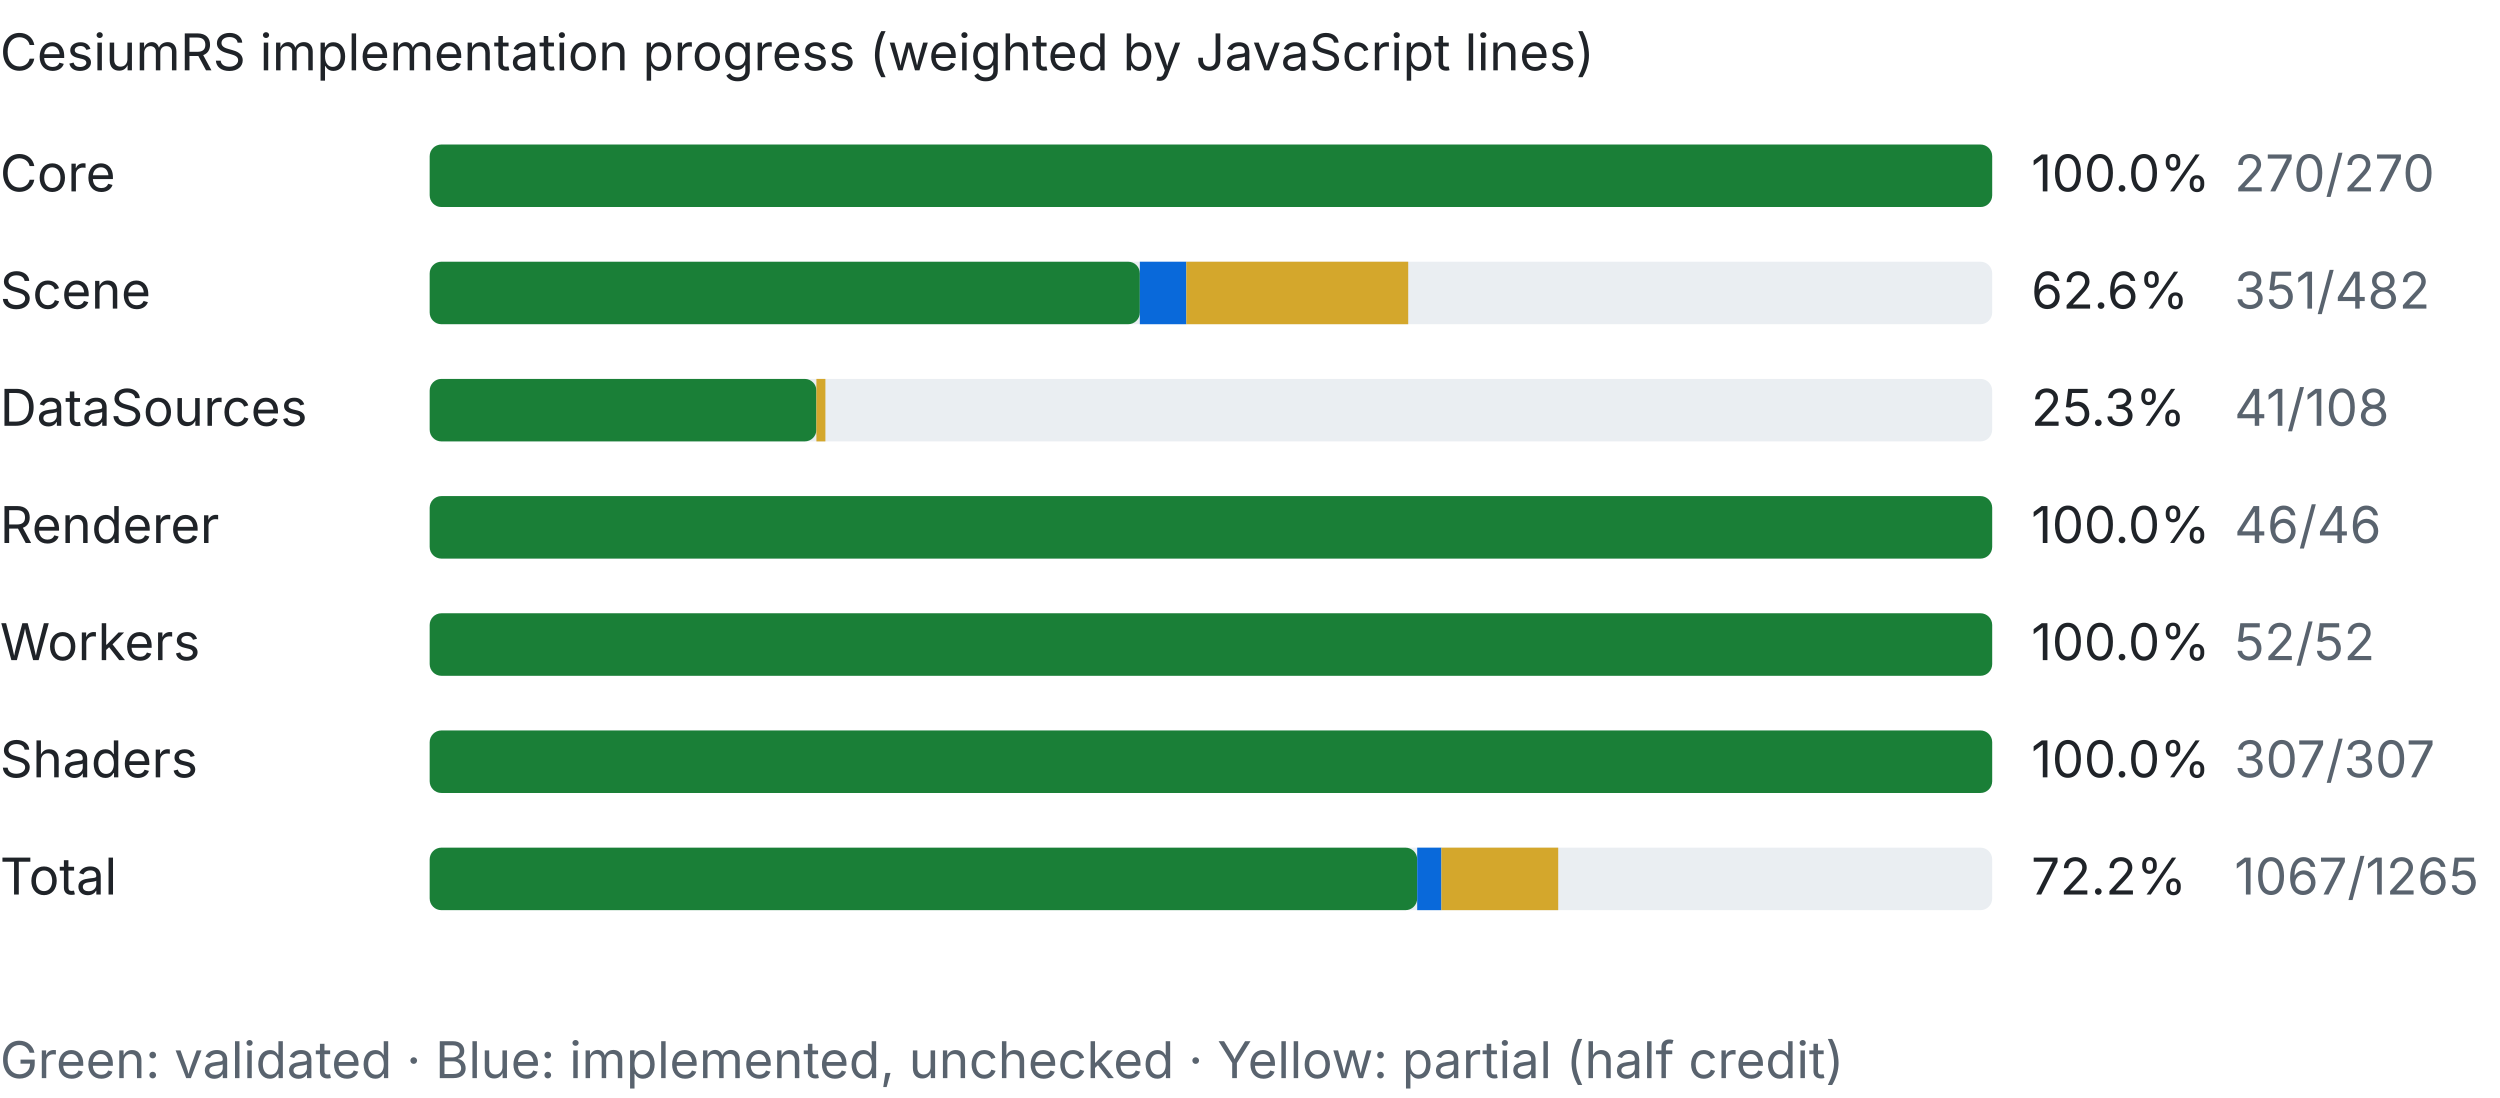
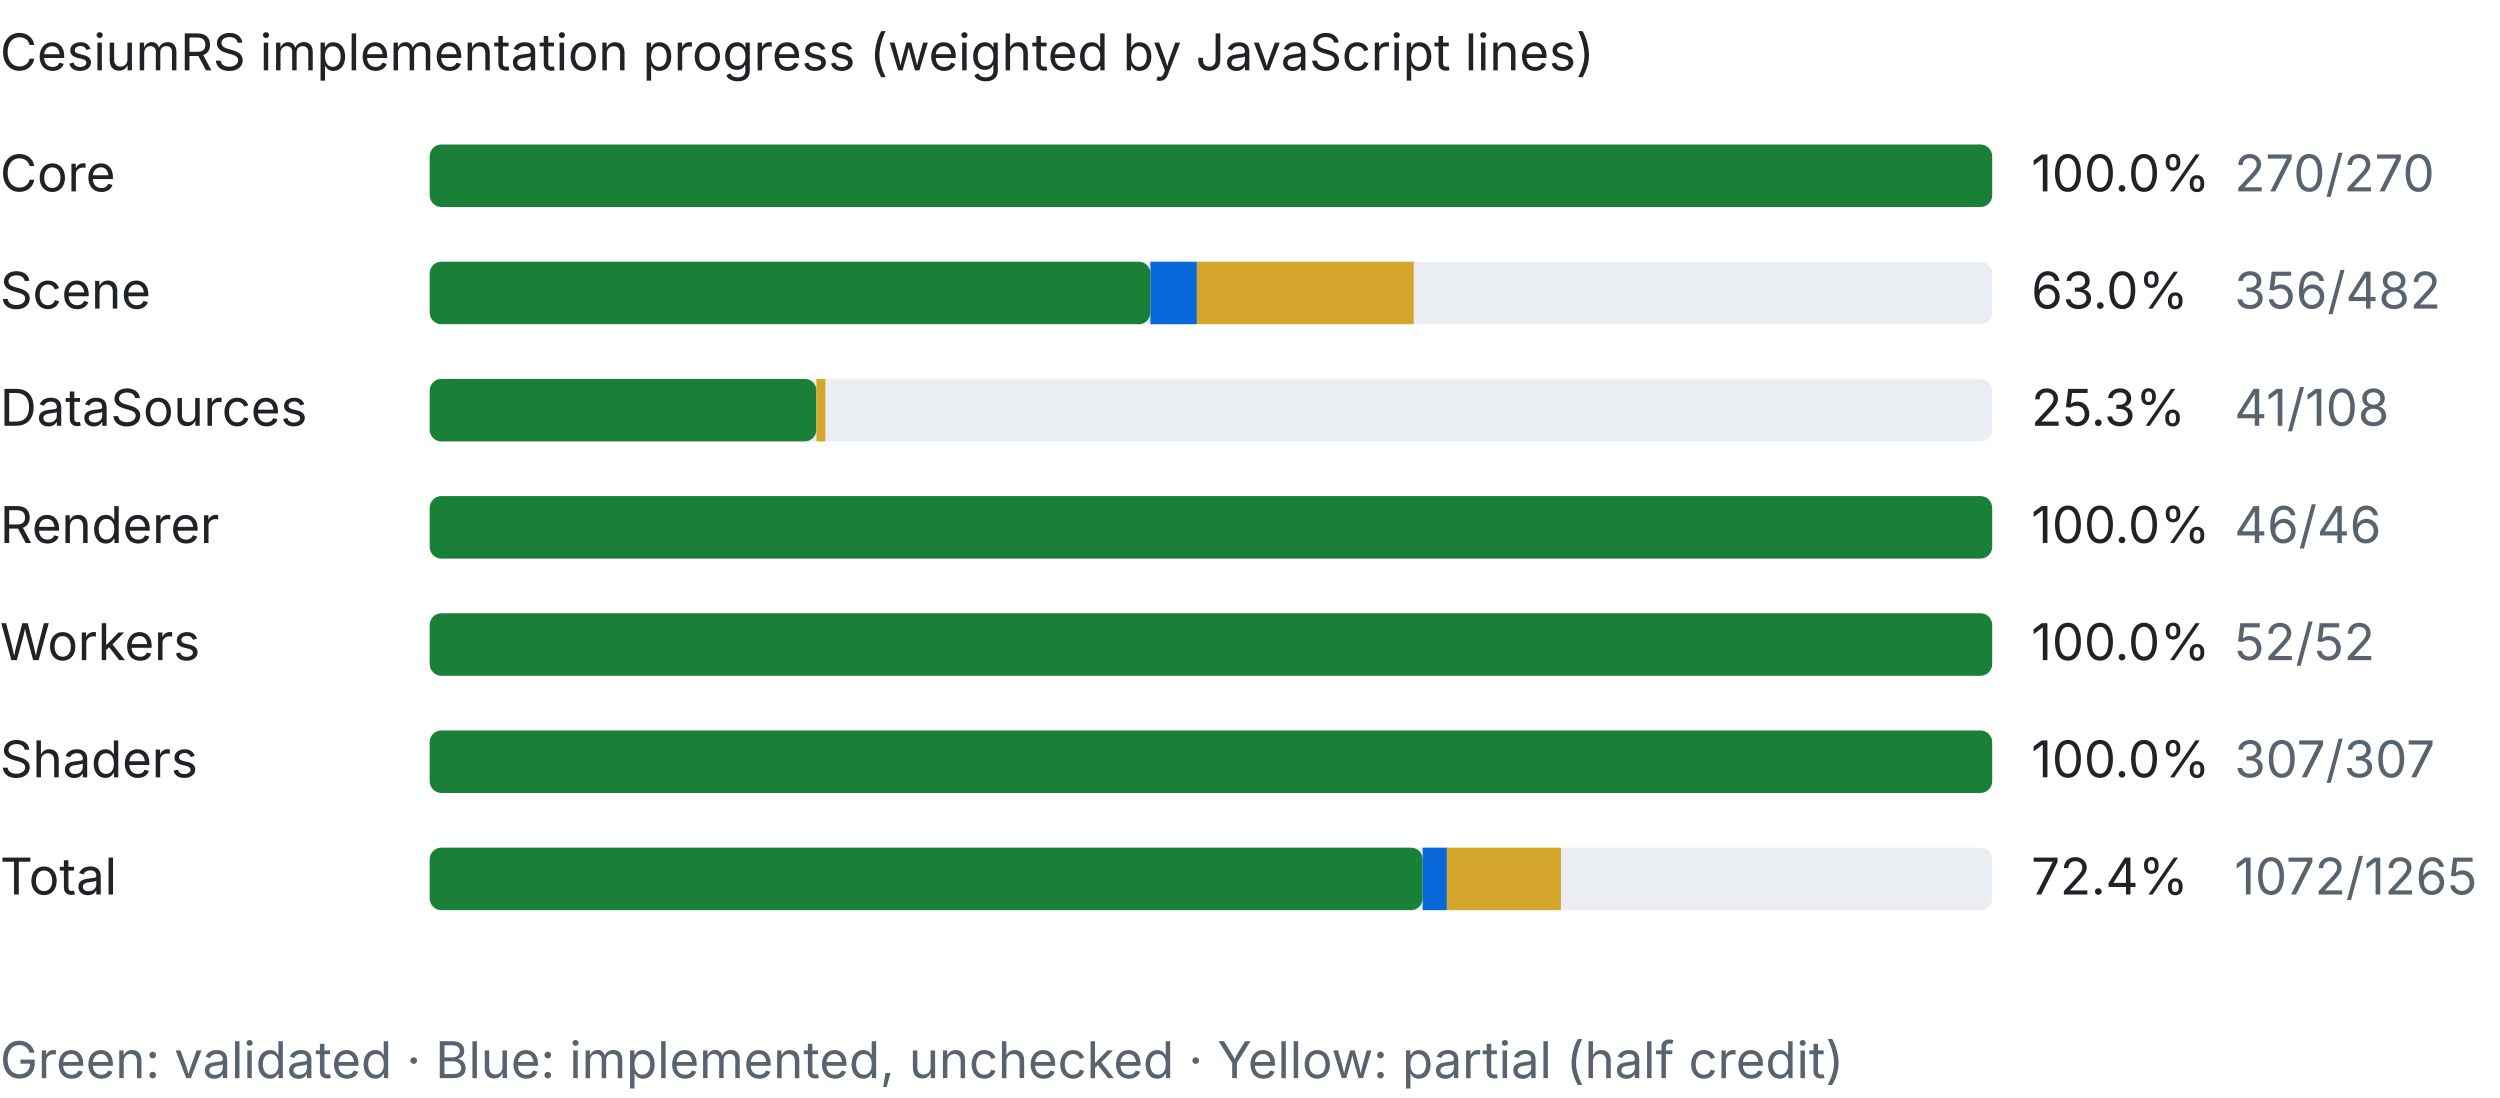
<svg xmlns="http://www.w3.org/2000/svg" width="640" height="281" viewBox="0 0 640 281">
  <style>text{font:13px system-ui,-apple-system,Segoe UI,sans-serif;fill:#1f2328}.dim{fill:#59636e}.bg{fill:#eaeef2}.done{fill:#1a7f37}.part{fill:#d4a72c}.unchecked{fill:#0969da}@media (prefers-color-scheme:dark){text{fill:#e6edf3}.dim{fill:#9198a1}.bg{fill:#30363d}.done{fill:#3fb950}}</style>
  <text x="0" y="18" font-weight="600">CesiumRS implementation progress (weighted by JavaScript lines)</text>
  <text x="0" y="49">Core</text>
  <rect class="bg" x="110" y="37" width="400" height="16" rx="3" />
  <rect class="done" x="110" y="37" width="400.0" height="16" rx="3" />
  <text x="520" y="49">100.0%</text>
  <text class="dim" x="572" y="49">270/270</text>
  <text x="0" y="79">Scene</text>
  <rect class="bg" x="110" y="67" width="400" height="16" rx="3" />
-   <rect class="done" x="110" y="67" width="181.8" height="16" rx="3" />
-   <rect class="unchecked" x="291.8" y="67" width="11.9" height="16" />
-   <rect class="part" x="303.7" y="67" width="56.8" height="16" />
-   <text x="520" y="79">62.6%</text>
-   <text class="dim" x="572" y="79">351/482</text>
+   <rect class="done" x="110" y="67" width="184.5" height="16" rx="3" />
+   <rect class="unchecked" x="294.5" y="67" width="11.9" height="16" />
+   <rect class="part" x="306.4" y="67" width="55.5" height="16" />
+   <text x="520" y="79">63.0%</text>
+   <text class="dim" x="572" y="79">356/482</text>
  <text x="0" y="109">DataSources</text>
  <rect class="bg" x="110" y="97" width="400" height="16" rx="3" />
  <rect class="done" x="110" y="97" width="99.0" height="16" rx="3" />
  <rect class="part" x="209.0" y="97" width="2.3" height="16" />
  <text x="520" y="109">25.3%</text>
  <text class="dim" x="572" y="109">41/108</text>
  <text x="0" y="139">Renderer</text>
  <rect class="bg" x="110" y="127" width="400" height="16" rx="3" />
  <rect class="done" x="110" y="127" width="400.0" height="16" rx="3" />
  <text x="520" y="139">100.0%</text>
  <text class="dim" x="572" y="139">46/46</text>
  <text x="0" y="169">Workers</text>
  <rect class="bg" x="110" y="157" width="400" height="16" rx="3" />
  <rect class="done" x="110" y="157" width="400.0" height="16" rx="3" />
  <text x="520" y="169">100.0%</text>
  <text class="dim" x="572" y="169">52/52</text>
  <text x="0" y="199">Shaders</text>
  <rect class="bg" x="110" y="187" width="400" height="16" rx="3" />
  <rect class="done" x="110" y="187" width="400.0" height="16" rx="3" />
  <text x="520" y="199">100.0%</text>
  <text class="dim" x="572" y="199">307/307</text>
  <text x="0" y="229" font-weight="600">Total</text>
  <rect class="bg" x="110" y="217" width="400" height="16" rx="3" />
-   <rect class="done" x="110" y="217" width="252.8" height="16" rx="3" />
-   <rect class="unchecked" x="362.8" y="217" width="6.2" height="16" />
-   <rect class="part" x="369.0" y="217" width="29.9" height="16" />
-   <text x="520" y="229" font-weight="600">72.2%</text>
-   <text class="dim" x="572" y="229">1067/1265</text>
+   <rect class="done" x="110" y="217" width="254.2" height="16" rx="3" />
+   <rect class="unchecked" x="364.2" y="217" width="6.2" height="16" />
+   <rect class="part" x="370.4" y="217" width="29.2" height="16" />
+   <text x="520" y="229" font-weight="600">72.4%</text>
+   <text class="dim" x="572" y="229">1072/1265</text>
  <text class="dim" x="0" y="276">Green: validated · Blue: implemented, unchecked · Yellow: partial (half credit)</text>
</svg>
